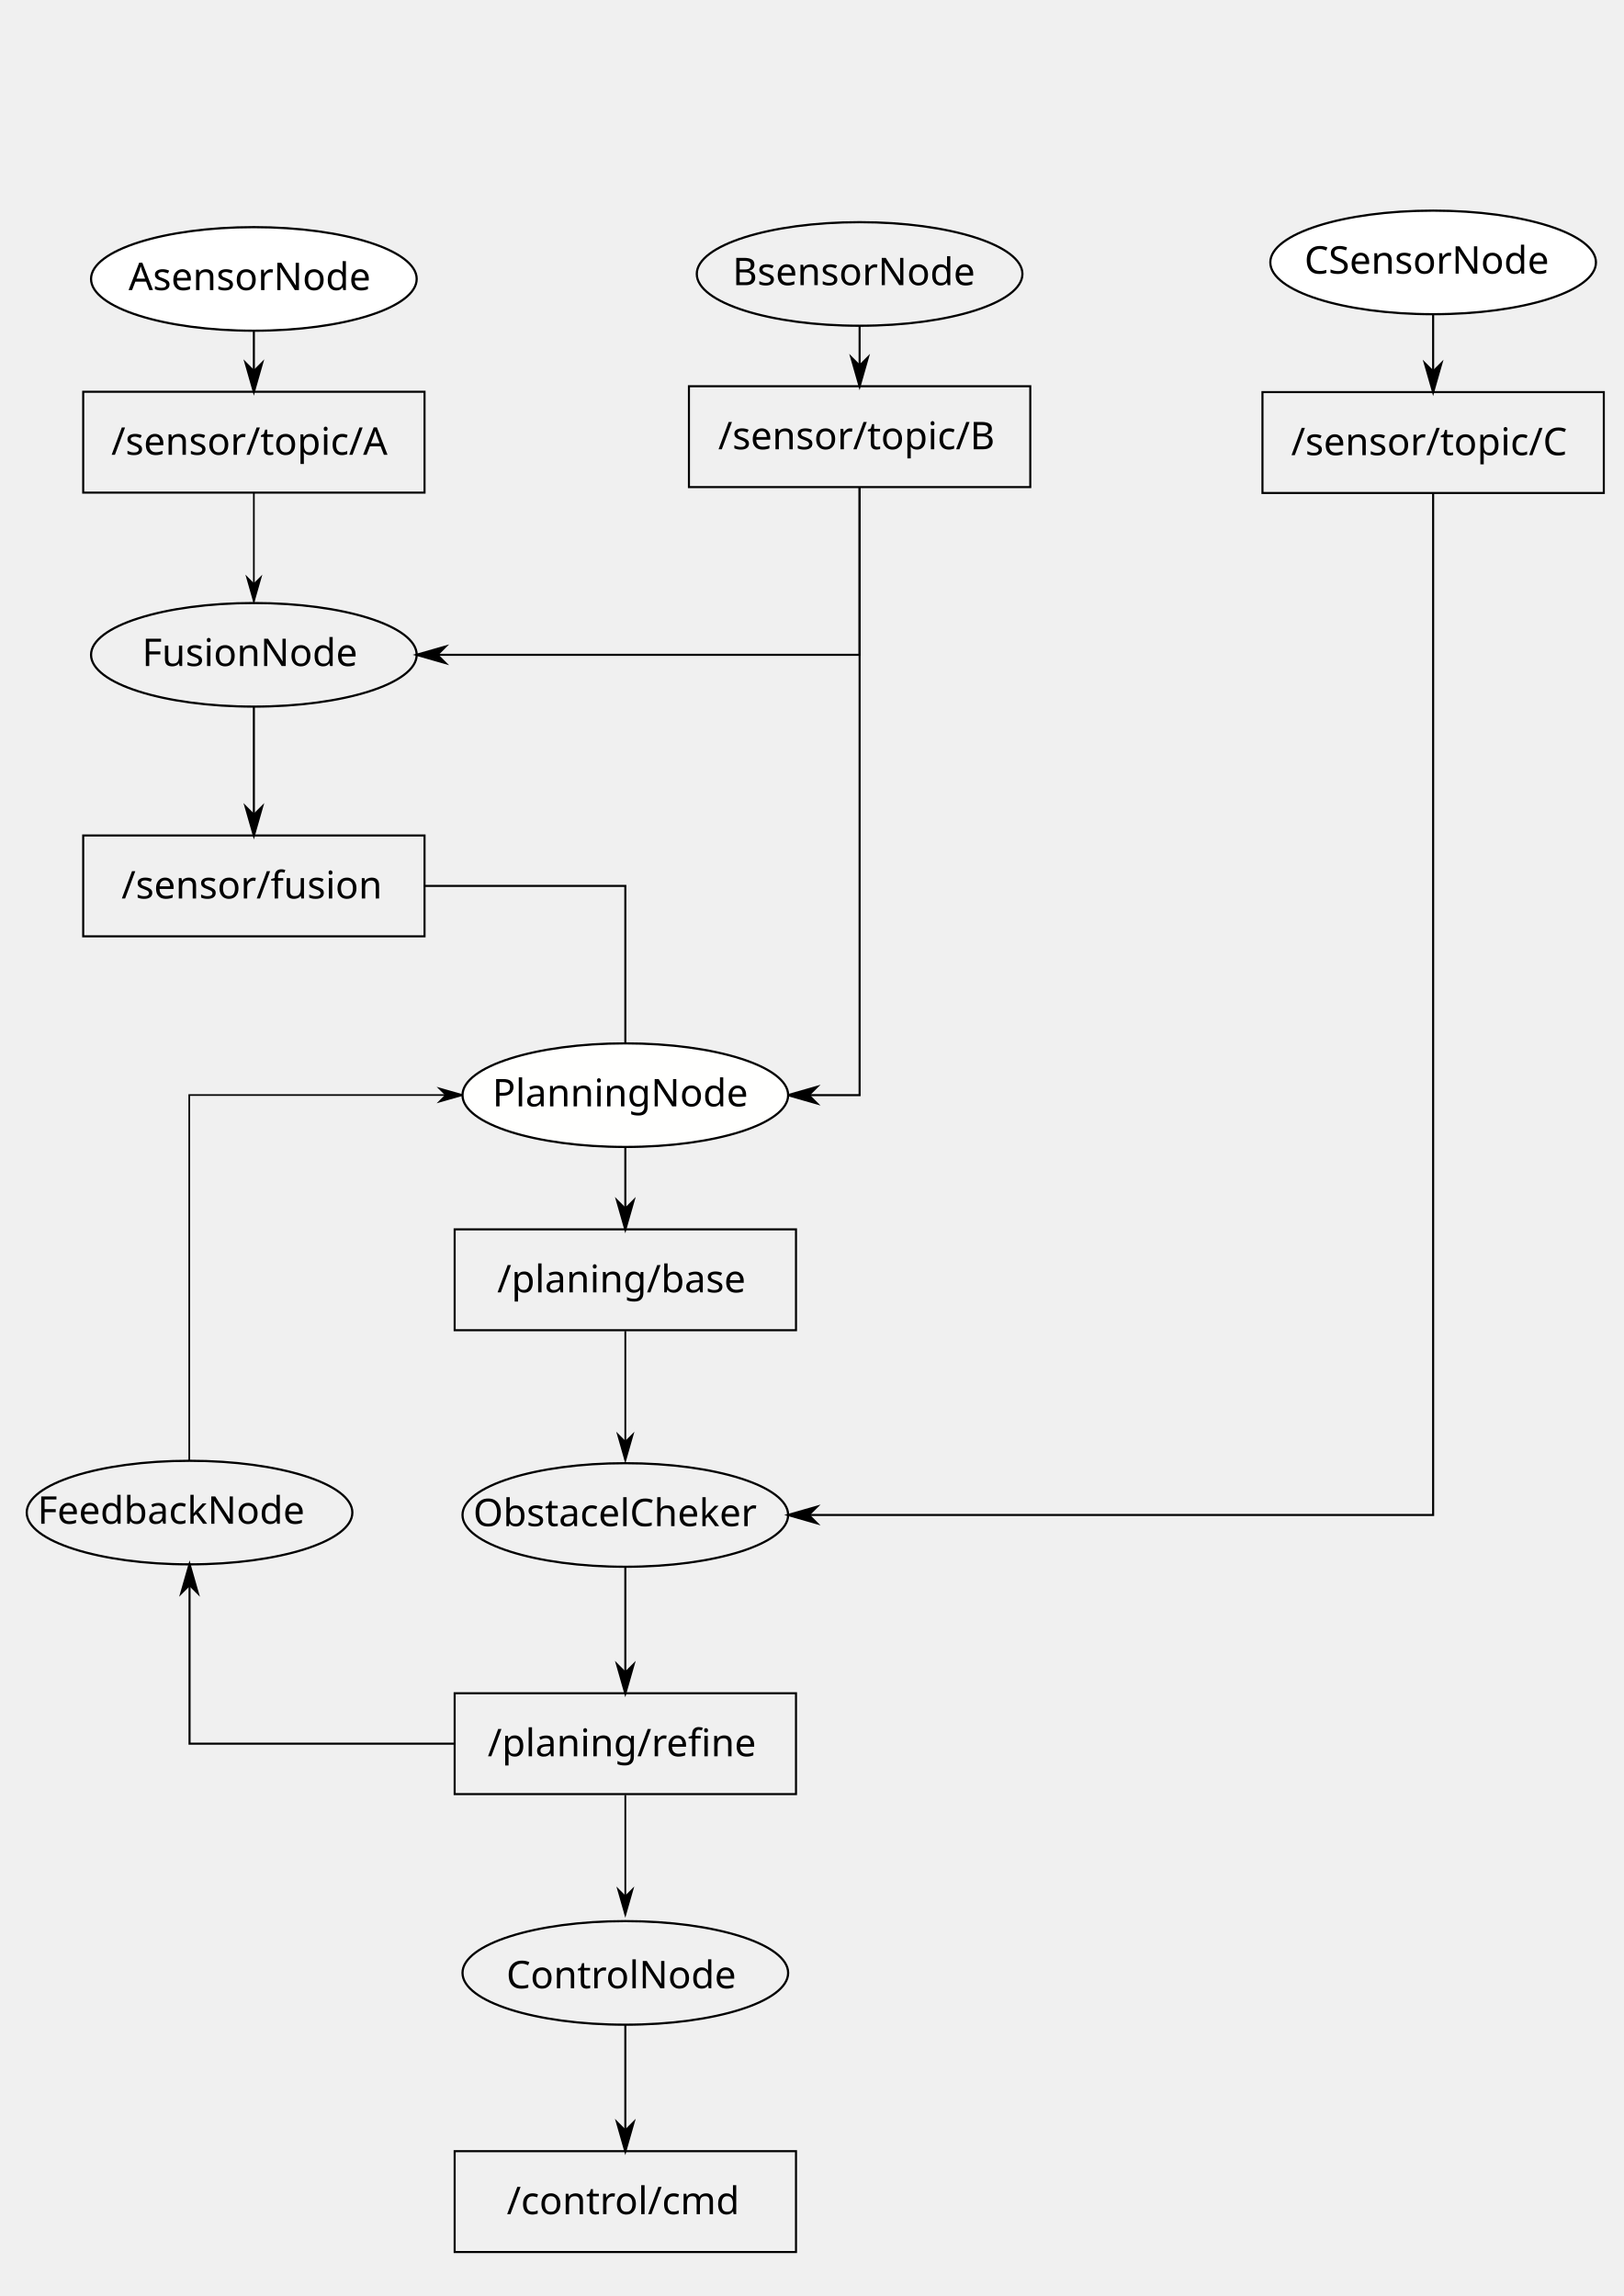
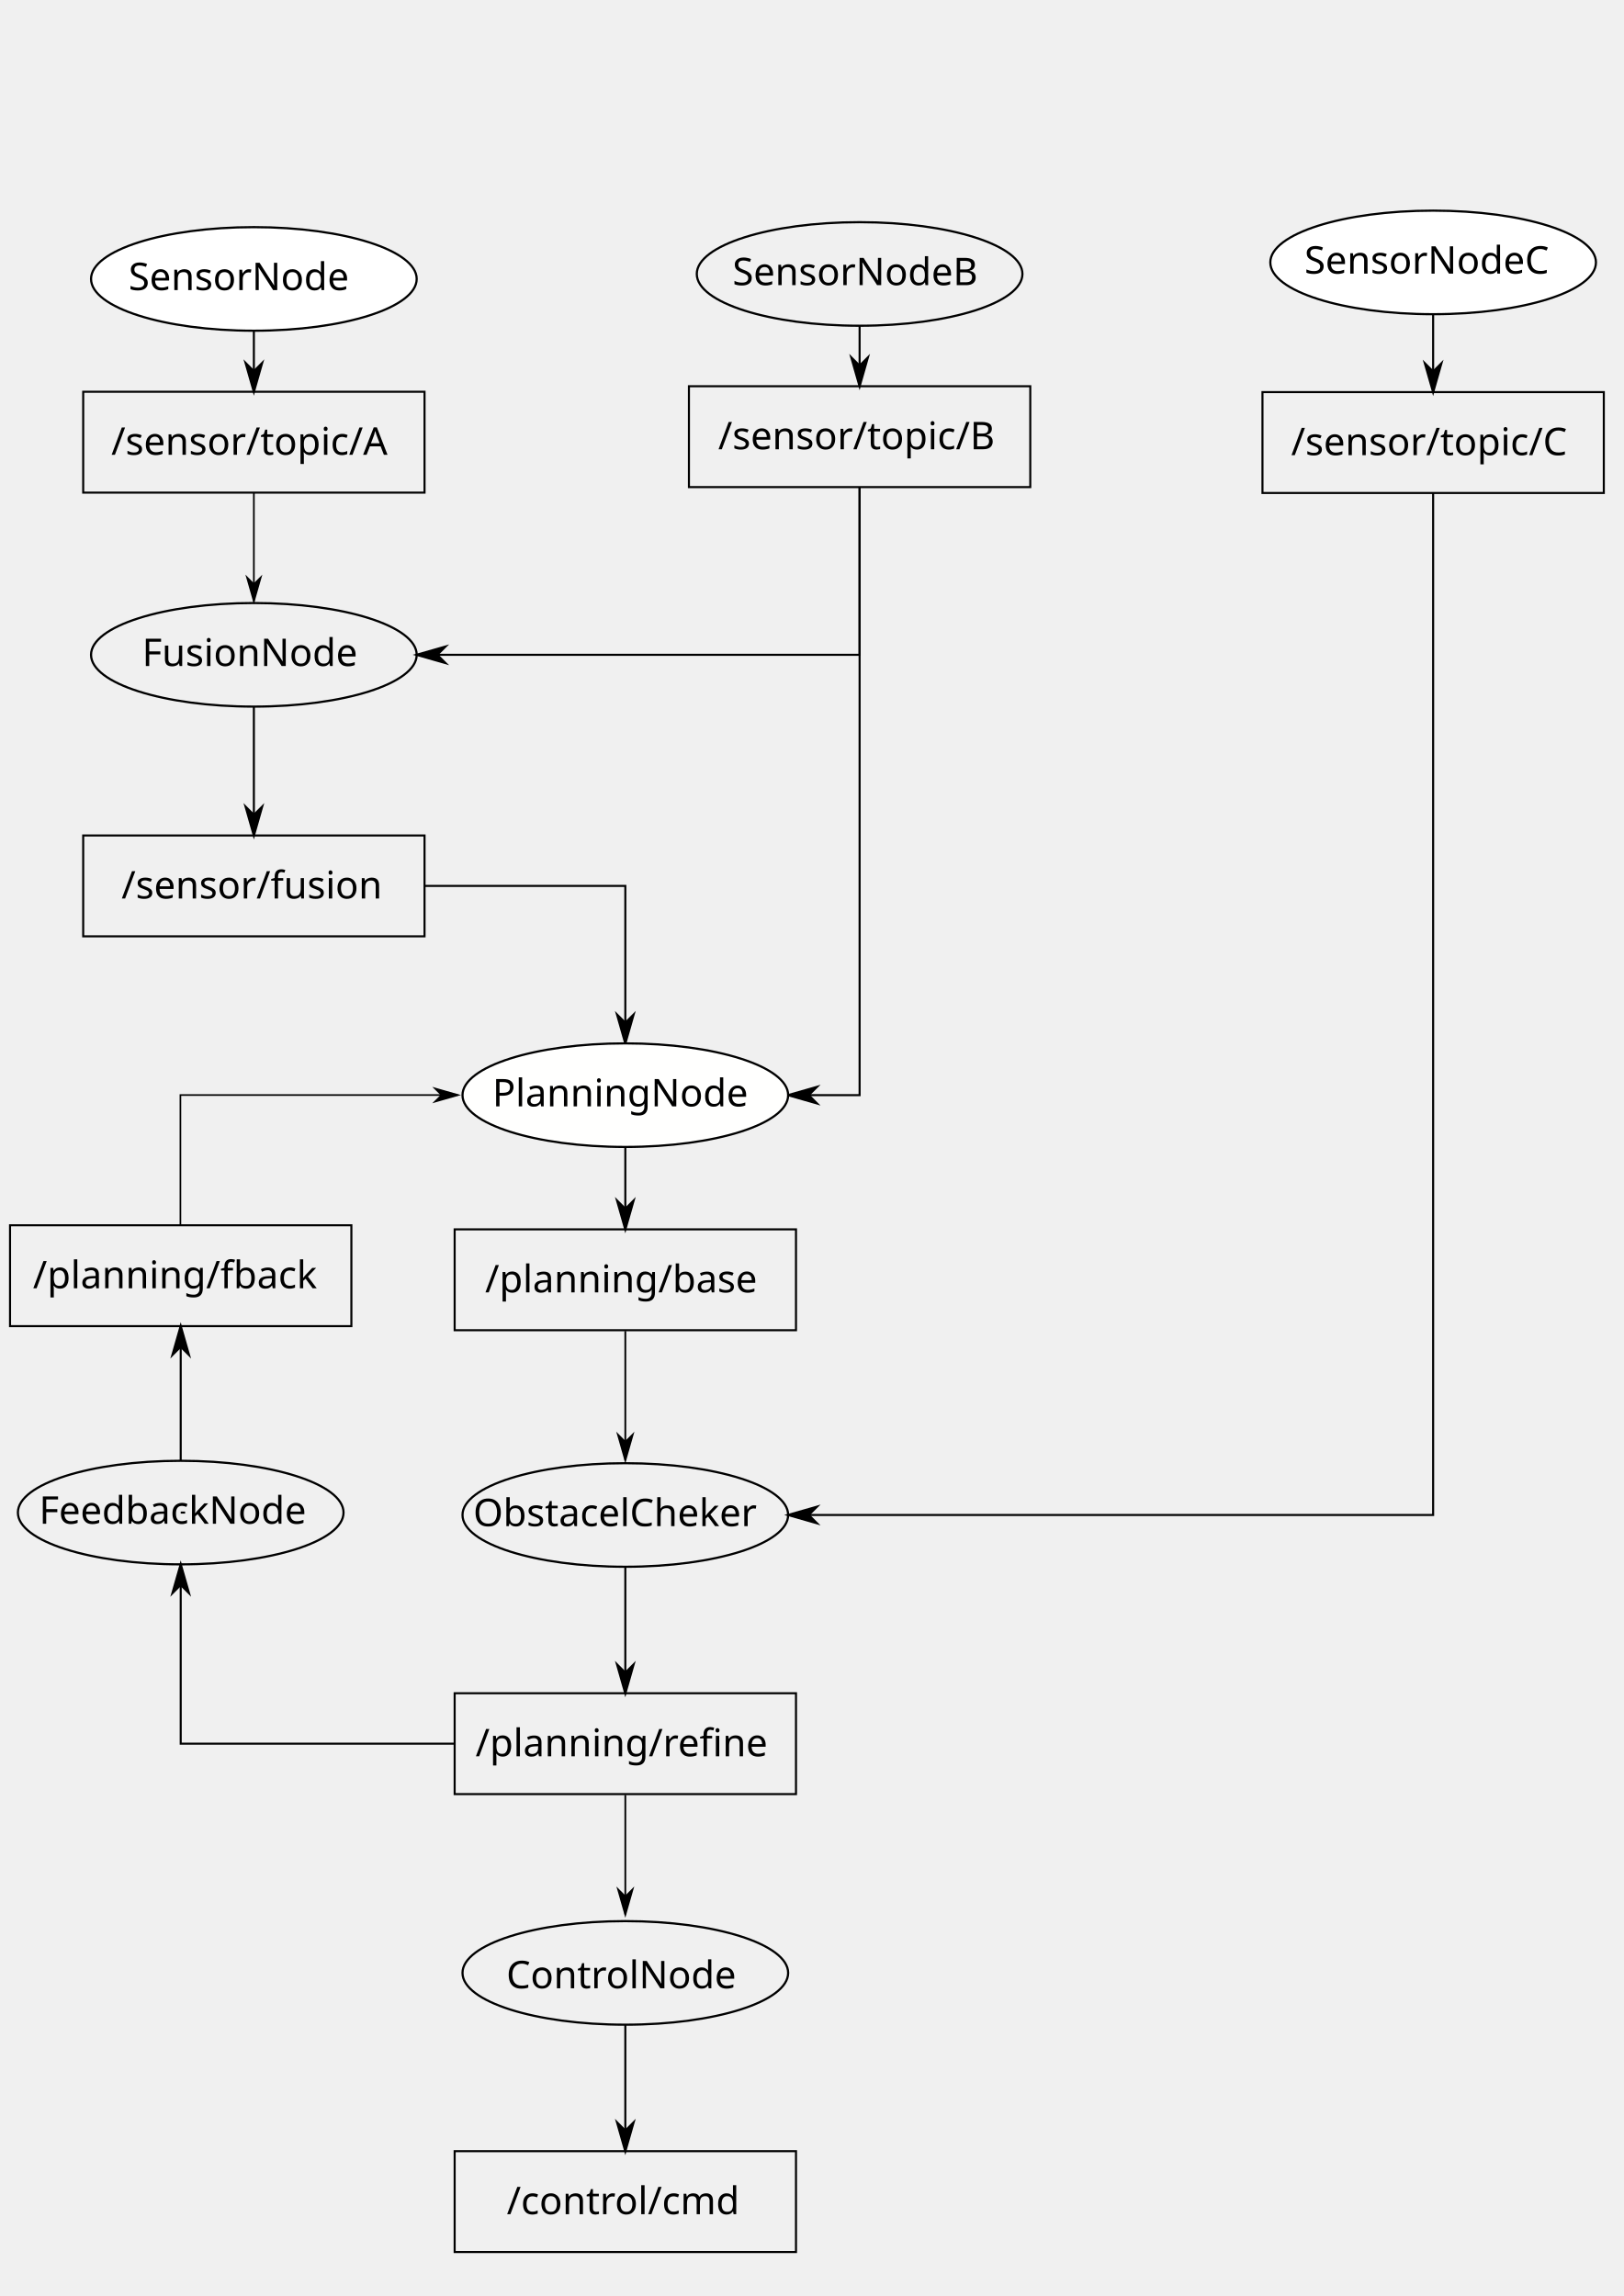
<svg xmlns="http://www.w3.org/2000/svg" width="210mm" height="297mm" viewBox="0 0 210 297" version="1.1" id="svg5">
  <defs id="defs2">
+     <rect x="-25.791" y="582.507" width="204.358" height="214.56" id="rect23972" />
    <marker style="overflow:visible;" id="marker98801" refX="0.0" refY="0.0" orient="auto">
      <path transform="scale(0.8) rotate(180) translate(12.5,0)" style="fill-rule:evenodd;fill:context-stroke;stroke:context-stroke;stroke-width:1.0pt;" d="M 0.0,0.0 L 5.0,-5.0 L -12.5,0.0 L 5.0,5.0 L 0.0,0.0 z " id="path98799" />
    </marker>
    <marker style="overflow:visible;" id="marker98651" refX="0.0" refY="0.0" orient="auto">
      <path transform="scale(0.8) rotate(180) translate(12.5,0)" style="fill-rule:evenodd;fill:context-stroke;stroke:context-stroke;stroke-width:1.0pt;" d="M 0.0,0.0 L 5.0,-5.0 L -12.5,0.0 L 5.0,5.0 L 0.0,0.0 z " id="path98649" />
    </marker>
    <marker style="overflow:visible;" id="marker98617" refX="0.0" refY="0.0" orient="auto">
      <path transform="scale(0.8) rotate(180) translate(12.5,0)" style="fill-rule:evenodd;fill:context-stroke;stroke:context-stroke;stroke-width:1.0pt;" d="M 0.0,0.0 L 5.0,-5.0 L -12.5,0.0 L 5.0,5.0 L 0.0,0.0 z " id="path98615" />
    </marker>
    <marker style="overflow:visible;" id="marker98261" refX="0.0" refY="0.0" orient="auto">
      <path transform="scale(0.8) rotate(180) translate(12.5,0)" style="fill-rule:evenodd;fill:context-stroke;stroke:context-stroke;stroke-width:1.0pt;" d="M 0.0,0.0 L 5.0,-5.0 L -12.5,0.0 L 5.0,5.0 L 0.0,0.0 z " id="path98259" />
    </marker>
    <marker style="overflow:visible;" id="marker97834" refX="0.0" refY="0.0" orient="auto">
      <path transform="scale(0.8) rotate(180) translate(12.5,0)" style="fill-rule:evenodd;fill:context-stroke;stroke:context-stroke;stroke-width:1.0pt;" d="M 0.0,0.0 L 5.0,-5.0 L -12.5,0.0 L 5.0,5.0 L 0.0,0.0 z " id="path97832" />
    </marker>
    <marker style="overflow:visible;" id="marker97822" refX="0.0" refY="0.0" orient="auto">
      <path transform="scale(0.8) rotate(180) translate(12.5,0)" style="fill-rule:evenodd;fill:context-stroke;stroke:context-stroke;stroke-width:1.0pt;" d="M 0.0,0.0 L 5.0,-5.0 L -12.5,0.0 L 5.0,5.0 L 0.0,0.0 z " id="path97820" />
    </marker>
    <marker style="overflow:visible;" id="marker97549" refX="0.0" refY="0.0" orient="auto">
      <path transform="scale(0.8) rotate(180) translate(12.5,0)" style="fill-rule:evenodd;fill:context-stroke;stroke:context-stroke;stroke-width:1.0pt;" d="M 0.0,0.0 L 5.0,-5.0 L -12.5,0.0 L 5.0,5.0 L 0.0,0.0 z " id="path97547" />
    </marker>
    <marker style="overflow:visible;" id="marker97103" refX="0.0" refY="0.0" orient="auto">
      <path transform="scale(0.8) rotate(180) translate(12.5,0)" style="fill-rule:evenodd;fill:context-stroke;stroke:context-stroke;stroke-width:1.0pt;" d="M 0.0,0.0 L 5.0,-5.0 L -12.5,0.0 L 5.0,5.0 L 0.0,0.0 z " id="path97101" />
    </marker>
    <marker style="overflow:visible;" id="Arrow1Lend" refX="0.0" refY="0.0" orient="auto">
      <path transform="scale(0.8) rotate(180) translate(12.5,0)" style="fill-rule:evenodd;fill:context-stroke;stroke:context-stroke;stroke-width:1.0pt;" d="M 0.0,0.0 L 5.0,-5.0 L -12.5,0.0 L 5.0,5.0 L 0.0,0.0 z " id="path96146" />
    </marker>
    <marker style="overflow:visible" id="marker96803" refX="0.0" refY="0.0" orient="auto">
      <path transform="scale(0.8) translate(12.5,0)" style="fill-rule:evenodd;fill:context-stroke;stroke:context-stroke;stroke-width:1.0pt" d="M 0.0,0.0 L 5.0,-5.0 L -12.5,0.0 L 5.0,5.0 L 0.0,0.0 z " id="path96801" />
    </marker>
    <marker style="overflow:visible" id="marker96493" refX="0.0" refY="0.0" orient="auto">
      <path transform="scale(0.8) translate(12.5,0)" style="fill-rule:evenodd;fill:context-stroke;stroke:context-stroke;stroke-width:1.0pt" d="M 0.0,0.0 L 5.0,-5.0 L -12.5,0.0 L 5.0,5.0 L 0.0,0.0 z " id="path96491" />
    </marker>
    <marker style="overflow:visible" id="Arrow1Lstart" refX="0.0" refY="0.0" orient="auto">
      <path transform="scale(0.8) translate(12.5,0)" style="fill-rule:evenodd;fill:context-stroke;stroke:context-stroke;stroke-width:1.0pt" d="M 0.0,0.0 L 5.0,-5.0 L -12.5,0.0 L 5.0,5.0 L 0.0,0.0 z " id="path96143" />
    </marker>
    <rect x="636.088" y="84.549" width="263.364" height="100.233" id="rect87270" />
    <rect x="793.417" y="159.587" width="132.253" height="248.85" id="rect58759" />
    <rect x="667.353" y="89.501" width="203.602" height="73.878" id="rect57631" />
    <rect x="33.594" y="72.392" width="631.08" height="361.648" id="rect49689" />
    <marker style="overflow:visible" id="marker98801-1" refX="0" refY="0" orient="auto">
      <path transform="matrix(-0.8,0,0,-0.8,-10,0)" style="fill:context-stroke;fill-rule:evenodd;stroke:context-stroke;stroke-width:1pt" d="M 0,0 5,-5 -12.5,0 5,5 Z" id="path98799-2" />
    </marker>
  </defs>
  <g id="layer1">
    <path style="fill:none;fill-rule:evenodd;stroke:#000000;stroke-width:0.216px;stroke-linecap:butt;stroke-linejoin:miter;stroke-opacity:1;marker-end:url(#Arrow1Lend)" d="M 32.834,63.724 V 77.751" id="path96909" />
    <path style="fill:none;fill-rule:evenodd;stroke:#000000;stroke-width:0.265px;stroke-linecap:butt;stroke-linejoin:miter;stroke-opacity:1;marker-end:url(#marker97103)" d="m 32.834,42.779 v 7.897" id="path97099" />
    <ellipse style="fill:#ffffff;fill-opacity:1;fill-rule:evenodd;stroke:#000000;stroke-width:0.281" id="path846" cx="32.834" cy="36.081" rx="21.058" ry="6.699" />
    <text xml:space="preserve" style="font-size:10.583px;line-height:1.25;font-family:sans-serif;letter-spacing:0px;stroke-width:0.265" x="16.628" y="37.528" id="text5294">
-       <tspan id="tspan5292" style="font-style:normal;font-variant:normal;font-weight:normal;font-stretch:normal;font-size:4.939px;font-family:sans-serif;-inkscape-font-specification:'sans-serif, Normal';font-variant-ligatures:normal;font-variant-caps:normal;font-variant-numeric:normal;font-variant-east-asian:normal;stroke-width:0.265" x="16.628" y="37.528">AsensorNode</tspan>
+       <tspan id="tspan5292" style="font-style:normal;font-variant:normal;font-weight:normal;font-stretch:normal;font-size:4.939px;font-family:sans-serif;-inkscape-font-specification:'sans-serif, Normal';font-variant-ligatures:normal;font-variant-caps:normal;font-variant-numeric:normal;font-variant-east-asian:normal;stroke-width:0.265" x="16.628" y="37.528">SensorNode</tspan>
    </text>
    <text xml:space="preserve" style="font-size:10.583px;line-height:1.25;font-family:sans-serif;letter-spacing:0px;stroke-width:0.265" x="61.21" y="197.418" id="text5294-7-3">
      <tspan id="tspan5292-6-0" style="font-style:normal;font-variant:normal;font-weight:normal;font-stretch:normal;font-size:4.939px;font-family:sans-serif;-inkscape-font-specification:'sans-serif, Normal';font-variant-ligatures:normal;font-variant-caps:normal;font-variant-numeric:normal;font-variant-east-asian:normal;stroke-width:0.265" x="61.21" y="197.418">ObstacelCheker</tspan>
    </text>
    <text xml:space="preserve" style="font-size:10.583px;line-height:1.25;font-family:sans-serif;letter-spacing:0px;stroke-width:0.265" x="18.379" y="86.15" id="text5294-6">
      <tspan id="tspan5292-0" style="font-style:normal;font-variant:normal;font-weight:normal;font-stretch:normal;font-size:4.939px;font-family:sans-serif;-inkscape-font-specification:'sans-serif, Normal';font-variant-ligatures:normal;font-variant-caps:normal;font-variant-numeric:normal;font-variant-east-asian:normal;stroke-width:0.265" x="18.379" y="86.15">FusionNode</tspan>
    </text>
    <ellipse style="fill:none;fill-rule:evenodd;stroke:#000000;stroke-width:0.281" id="path846-1" cx="111.176" cy="35.438" rx="21.058" ry="6.699" />
    <text xml:space="preserve" style="font-size:10.583px;line-height:1.25;font-family:sans-serif;letter-spacing:0px;stroke-width:0.265" x="94.743" y="36.885" id="text5294-8">
-       <tspan id="tspan5292-9" style="font-style:normal;font-variant:normal;font-weight:normal;font-stretch:normal;font-size:4.939px;font-family:sans-serif;-inkscape-font-specification:'sans-serif, Normal';font-variant-ligatures:normal;font-variant-caps:normal;font-variant-numeric:normal;font-variant-east-asian:normal;stroke-width:0.265" x="94.743" y="36.885">BsensorNode</tspan>
+       <tspan id="tspan5292-9" style="font-style:normal;font-variant:normal;font-weight:normal;font-stretch:normal;font-size:4.939px;font-family:sans-serif;-inkscape-font-specification:'sans-serif, Normal';font-variant-ligatures:normal;font-variant-caps:normal;font-variant-numeric:normal;font-variant-east-asian:normal;stroke-width:0.265" x="94.743" y="36.885">SensorNodeB</tspan>
    </text>
    <rect style="font-variation-settings:normal;opacity:1;vector-effect:none;fill:none;fill-opacity:1;fill-rule:evenodd;stroke:#000000;stroke-width:0.265;stroke-linecap:butt;stroke-linejoin:miter;stroke-miterlimit:4;stroke-dasharray:none;stroke-dashoffset:0;stroke-opacity:1;-inkscape-stroke:none;stop-color:#000000;stop-opacity:1" id="rect25678" width="44.147" height="13.047" x="10.76" y="50.676" />
    <text xml:space="preserve" style="font-style:normal;font-variant:normal;font-weight:normal;font-stretch:normal;font-size:10.583px;line-height:1.25;font-family:sans-serif;-inkscape-font-specification:'sans-serif, Normal';font-variant-ligatures:normal;font-variant-caps:normal;font-variant-numeric:normal;font-variant-east-asian:normal;letter-spacing:0px;stroke-width:0.265" x="14.395" y="58.829" id="text30408">
      <tspan id="tspan37788" style="font-style:normal;font-variant:normal;font-weight:normal;font-stretch:normal;font-size:4.939px;font-family:sans-serif;-inkscape-font-specification:'sans-serif, Normal';font-variant-ligatures:normal;font-variant-caps:normal;font-variant-numeric:normal;font-variant-east-asian:normal" x="14.395" y="58.829">/sensor/topic/A</tspan>
    </text>
    <rect style="font-variation-settings:normal;vector-effect:none;fill:none;fill-opacity:1;fill-rule:evenodd;stroke:#000000;stroke-width:0.265;stroke-linecap:butt;stroke-linejoin:miter;stroke-miterlimit:4;stroke-dasharray:none;stroke-dashoffset:0;stroke-opacity:1;-inkscape-stroke:none;stop-color:#000000" id="rect25678-8" width="44.147" height="13.047" x="10.76" y="108.073" />
    <text xml:space="preserve" style="font-style:normal;font-variant:normal;font-weight:normal;font-stretch:normal;font-size:10.583px;line-height:1.25;font-family:sans-serif;-inkscape-font-specification:'sans-serif, Normal';font-variant-ligatures:normal;font-variant-caps:normal;font-variant-numeric:normal;font-variant-east-asian:normal;letter-spacing:0px;stroke-width:0.265" x="15.713" y="116.225" id="text30408-8">
      <tspan id="tspan37788-9" style="font-style:normal;font-variant:normal;font-weight:normal;font-stretch:normal;font-size:4.939px;font-family:sans-serif;-inkscape-font-specification:'sans-serif, Normal';font-variant-ligatures:normal;font-variant-caps:normal;font-variant-numeric:normal;font-variant-east-asian:normal" x="15.713" y="116.225">/sensor/fusion</tspan>
    </text>
    <rect style="font-variation-settings:normal;vector-effect:none;fill:none;fill-opacity:1;fill-rule:evenodd;stroke:#000000;stroke-width:0.265;stroke-linecap:butt;stroke-linejoin:miter;stroke-miterlimit:4;stroke-dasharray:none;stroke-dashoffset:0;stroke-opacity:1;-inkscape-stroke:none;stop-color:#000000" id="rect25678-3" width="44.147" height="13.047" x="89.103" y="49.962" />
    <text xml:space="preserve" style="font-style:normal;font-variant:normal;font-weight:normal;font-stretch:normal;font-size:10.583px;line-height:1.25;font-family:sans-serif;-inkscape-font-specification:'sans-serif, Normal';font-variant-ligatures:normal;font-variant-caps:normal;font-variant-numeric:normal;font-variant-east-asian:normal;letter-spacing:0px;stroke-width:0.265" x="92.887" y="58.114" id="text30408-3">
      <tspan id="tspan37788-3" style="font-style:normal;font-variant:normal;font-weight:normal;font-stretch:normal;font-size:4.939px;font-family:sans-serif;-inkscape-font-specification:'sans-serif, Normal';font-variant-ligatures:normal;font-variant-caps:normal;font-variant-numeric:normal;font-variant-east-asian:normal" x="92.887" y="58.114">/sensor/topic/B</tspan>
    </text>
    <rect style="font-variation-settings:normal;vector-effect:none;fill:none;fill-opacity:1;fill-rule:evenodd;stroke:#000000;stroke-width:0.265;stroke-linecap:butt;stroke-linejoin:miter;stroke-miterlimit:4;stroke-dasharray:none;stroke-dashoffset:0;stroke-opacity:1;-inkscape-stroke:none;stop-color:#000000" id="rect25678-3-4" width="44.147" height="13.047" x="163.28" y="50.721" />
    <text xml:space="preserve" style="font-style:normal;font-variant:normal;font-weight:normal;font-stretch:normal;font-size:10.583px;line-height:1.25;font-family:sans-serif;-inkscape-font-specification:'sans-serif, Normal';font-variant-ligatures:normal;font-variant-caps:normal;font-variant-numeric:normal;font-variant-east-asian:normal;letter-spacing:0px;stroke-width:0.265" x="166.993" y="58.874" id="text30408-3-6">
      <tspan id="tspan37788-3-92" style="font-style:normal;font-variant:normal;font-weight:normal;font-stretch:normal;font-size:4.939px;font-family:sans-serif;-inkscape-font-specification:'sans-serif, Normal';font-variant-ligatures:normal;font-variant-caps:normal;font-variant-numeric:normal;font-variant-east-asian:normal" x="166.993" y="58.874">/sensor/topic/C</tspan>
    </text>
    <rect style="font-variation-settings:normal;vector-effect:none;fill:none;fill-opacity:1;fill-rule:evenodd;stroke:#000000;stroke-width:0.265;stroke-linecap:butt;stroke-linejoin:miter;stroke-miterlimit:4;stroke-dasharray:none;stroke-dashoffset:0;stroke-opacity:1;-inkscape-stroke:none;stop-color:#000000" id="rect25678-3-3" width="44.147" height="13.047" x="58.802" y="159.024" />
-     <text xml:space="preserve" style="font-style:normal;font-variant:normal;font-weight:normal;font-stretch:normal;font-size:10.583px;line-height:1.25;font-family:sans-serif;-inkscape-font-specification:'sans-serif, Normal';font-variant-ligatures:normal;font-variant-caps:normal;font-variant-numeric:normal;font-variant-east-asian:normal;letter-spacing:0px;stroke-width:0.265" x="64.306" y="167.176" id="text30408-3-0">
-       <tspan id="tspan37788-3-9" style="font-style:normal;font-variant:normal;font-weight:normal;font-stretch:normal;font-size:4.939px;font-family:sans-serif;-inkscape-font-specification:'sans-serif, Normal';font-variant-ligatures:normal;font-variant-caps:normal;font-variant-numeric:normal;font-variant-east-asian:normal" x="64.306" y="167.176">/planing/base</tspan>
+     <text xml:space="preserve" style="font-style:normal;font-variant:normal;font-weight:normal;font-stretch:normal;font-size:10.583px;line-height:1.25;font-family:sans-serif;-inkscape-font-specification:'sans-serif, Normal';font-variant-ligatures:normal;font-variant-caps:normal;font-variant-numeric:normal;font-variant-east-asian:normal;letter-spacing:0px;stroke-width:0.265" x="62.741" y="167.176" id="text30408-3-0">
+       <tspan id="tspan37788-3-9" style="font-style:normal;font-variant:normal;font-weight:normal;font-stretch:normal;font-size:4.939px;font-family:sans-serif;-inkscape-font-specification:'sans-serif, Normal';font-variant-ligatures:normal;font-variant-caps:normal;font-variant-numeric:normal;font-variant-east-asian:normal" x="62.741" y="167.176">/planning/base</tspan>
+     </text>
+     <rect style="font-variation-settings:normal;vector-effect:none;fill:none;fill-opacity:1;fill-rule:evenodd;stroke:#000000;stroke-width:0.265;stroke-linecap:butt;stroke-linejoin:miter;stroke-miterlimit:4;stroke-dasharray:none;stroke-dashoffset:0;stroke-opacity:1;-inkscape-stroke:none;stop-color:#000000" id="rect25678-3-3-4" width="44.147" height="13.047" x="1.298" y="158.496" />
+     <text xml:space="preserve" style="font-style:normal;font-variant:normal;font-weight:normal;font-stretch:normal;font-size:10.583px;line-height:1.25;font-family:sans-serif;-inkscape-font-specification:'sans-serif, Normal';font-variant-ligatures:normal;font-variant-caps:normal;font-variant-numeric:normal;font-variant-east-asian:normal;letter-spacing:0px;stroke-width:0.265" x="4.262" y="166.649" id="text30408-3-0-4">
+       <tspan id="tspan37788-3-9-44" style="font-style:normal;font-variant:normal;font-weight:normal;font-stretch:normal;font-size:4.939px;font-family:sans-serif;-inkscape-font-specification:'sans-serif, Normal';font-variant-ligatures:normal;font-variant-caps:normal;font-variant-numeric:normal;font-variant-east-asian:normal" x="4.262" y="166.649">/planning/fback</tspan>
    </text>
    <rect style="font-variation-settings:normal;vector-effect:none;fill:none;fill-opacity:1;fill-rule:evenodd;stroke:#000000;stroke-width:0.265;stroke-linecap:butt;stroke-linejoin:miter;stroke-miterlimit:4;stroke-dasharray:none;stroke-dashoffset:0;stroke-opacity:1;-inkscape-stroke:none;stop-color:#000000" id="rect25678-3-3-2" width="44.147" height="13.047" x="58.802" y="219.03" />
-     <text xml:space="preserve" style="font-style:normal;font-variant:normal;font-weight:normal;font-stretch:normal;font-size:10.583px;line-height:1.25;font-family:sans-serif;-inkscape-font-specification:'sans-serif, Normal';font-variant-ligatures:normal;font-variant-caps:normal;font-variant-numeric:normal;font-variant-east-asian:normal;letter-spacing:0px;stroke-width:0.265" x="63.073" y="227.183" id="text30408-3-0-5">
-       <tspan id="tspan37788-3-9-4" style="font-style:normal;font-variant:normal;font-weight:normal;font-stretch:normal;font-size:4.939px;font-family:sans-serif;-inkscape-font-specification:'sans-serif, Normal';font-variant-ligatures:normal;font-variant-caps:normal;font-variant-numeric:normal;font-variant-east-asian:normal" x="63.073" y="227.183">/planing/refine</tspan>
+     <text xml:space="preserve" style="font-style:normal;font-variant:normal;font-weight:normal;font-stretch:normal;font-size:10.583px;line-height:1.25;font-family:sans-serif;-inkscape-font-specification:'sans-serif, Normal';font-variant-ligatures:normal;font-variant-caps:normal;font-variant-numeric:normal;font-variant-east-asian:normal;letter-spacing:0px;stroke-width:0.265" x="61.508" y="227.183" id="text30408-3-0-5">
+       <tspan id="tspan37788-3-9-4" style="font-style:normal;font-variant:normal;font-weight:normal;font-stretch:normal;font-size:4.939px;font-family:sans-serif;-inkscape-font-specification:'sans-serif, Normal';font-variant-ligatures:normal;font-variant-caps:normal;font-variant-numeric:normal;font-variant-east-asian:normal" x="61.508" y="227.183">/planning/refine</tspan>
    </text>
    <ellipse style="fill:none;fill-rule:evenodd;stroke:#000000;stroke-width:0.281" id="path846-7-4-2" cx="80.876" cy="255.206" rx="21.058" ry="6.699" />
    <text xml:space="preserve" style="font-size:10.583px;line-height:1.25;font-family:sans-serif;letter-spacing:0px;stroke-width:0.265" x="65.498" y="257.193" id="text5294-7-3-4">
      <tspan id="tspan5292-6-0-7" style="font-style:normal;font-variant:normal;font-weight:normal;font-stretch:normal;font-size:4.939px;font-family:sans-serif;-inkscape-font-specification:'sans-serif, Normal';font-variant-ligatures:normal;font-variant-caps:normal;font-variant-numeric:normal;font-variant-east-asian:normal;stroke-width:0.265" x="65.498" y="257.193">ControlNode</tspan>
    </text>
    <rect style="font-variation-settings:normal;vector-effect:none;fill:none;fill-opacity:1;fill-rule:evenodd;stroke:#000000;stroke-width:0.265;stroke-linecap:butt;stroke-linejoin:miter;stroke-miterlimit:4;stroke-dasharray:none;stroke-dashoffset:0;stroke-opacity:1;-inkscape-stroke:none;stop-color:#000000" id="rect25678-3-3-2-7" width="44.147" height="13.047" x="58.802" y="278.266" />
    <text xml:space="preserve" style="font-style:normal;font-variant:normal;font-weight:normal;font-stretch:normal;font-size:10.583px;line-height:1.25;font-family:sans-serif;-inkscape-font-specification:'sans-serif, Normal';font-variant-ligatures:normal;font-variant-caps:normal;font-variant-numeric:normal;font-variant-east-asian:normal;letter-spacing:0px;stroke-width:0.265" x="65.546" y="286.418" id="text30408-3-0-5-5">
      <tspan id="tspan37788-3-9-4-4" style="font-style:normal;font-variant:normal;font-weight:normal;font-stretch:normal;font-size:4.939px;font-family:sans-serif;-inkscape-font-specification:'sans-serif, Normal';font-variant-ligatures:normal;font-variant-caps:normal;font-variant-numeric:normal;font-variant-east-asian:normal" x="65.546" y="286.418">/control/cmd</tspan>
    </text>
    <text xml:space="preserve" style="font-size:4.939px;line-height:1.25;font-family:sans-serif;-inkscape-font-specification:'sans-serif, Normal';letter-spacing:0px;stroke-width:0.265" x="65.114" y="67.793" id="text41036">
      <tspan id="tspan41034" style="stroke-width:0.265" x="65.114" y="67.793" />
    </text>
    <text xml:space="preserve" transform="scale(0.2645833)" id="text49687" style="line-height:1.25;font-family:sans-serif;font-size:18.667px;letter-spacing:0px;-inkscape-font-specification:'sans-serif, Normal';white-space:pre;shape-inside:url(#rect49689)" />
    <text xml:space="preserve" transform="scale(0.2645833)" id="text57629" style="line-height:1.25;font-family:sans-serif;font-size:18.667px;letter-spacing:0px;-inkscape-font-specification:'sans-serif, Normal';white-space:pre;shape-inside:url(#rect57631)" />
    <text xml:space="preserve" transform="scale(0.2645833)" id="text58757" style="line-height:1.25;font-family:sans-serif;font-size:18.667px;letter-spacing:0px;-inkscape-font-specification:'sans-serif, Normal';white-space:pre;shape-inside:url(#rect58759)" />
    <text xml:space="preserve" style="font-size:4.939px;line-height:1.25;font-family:sans-serif;-inkscape-font-specification:'sans-serif, Normal';letter-spacing:0px;stroke-width:0.265" x="235.348" y="140.103" id="text69539">
      <tspan id="tspan69537" style="stroke-width:0.265" x="235.348" y="140.103" />
    </text>
    <text xml:space="preserve" style="font-size:4.939px;line-height:1.25;font-family:sans-serif;-inkscape-font-specification:'sans-serif, Normal';letter-spacing:0px;stroke-width:0.265" x="229.886" y="96.686" id="text77648">
      <tspan id="tspan77646" style="stroke-width:0.265" x="229.886" y="96.686" />
    </text>
    <text xml:space="preserve" transform="scale(0.2645833)" id="text87268" style="line-height:1.25;font-family:sans-serif;font-size:18.667px;letter-spacing:0px;-inkscape-font-specification:'sans-serif, Normal';white-space:pre;shape-inside:url(#rect87270)" />
    <path style="fill:none;fill-rule:evenodd;stroke:#000000;stroke-width:0.265px;stroke-linecap:butt;stroke-linejoin:miter;stroke-opacity:1;marker-end:url(#marker97549)" d="M 32.834,91.401 V 108.073" id="path97545" />
    <ellipse style="fill:none;fill-rule:evenodd;stroke:#000000;stroke-width:0.281" id="path846-8" cx="32.834" cy="84.703" rx="21.058" ry="6.699" />
    <path style="fill:none;fill-rule:evenodd;stroke:#000000;stroke-width:0.265px;stroke-linecap:butt;stroke-linejoin:miter;stroke-opacity:1;marker-end:url(#marker97822)" d="m 111.176,42.136 0,7.826" id="path97818" />
    <path style="fill:none;fill-rule:evenodd;stroke:#000000;stroke-width:0.265px;stroke-linecap:butt;stroke-linejoin:miter;stroke-opacity:1;marker-end:url(#marker98261)" d="M 111.176,63.009 V 84.703 H 53.892" id="path98257" />
-     <path style="display:inline;fill:none;fill-rule:evenodd;stroke:#000000;stroke-width:0.265px;stroke-linecap:butt;stroke-linejoin:miter;stroke-opacity:1" d="m 54.908,114.596 25.968,0 v 20.369" id="path98269" />
+     <path style="display:inline;fill:none;fill-rule:evenodd;stroke:#000000;stroke-width:0.265px;stroke-linecap:butt;stroke-linejoin:miter;stroke-opacity:1;marker-end:url(#marker98801)" d="m 54.908,114.596 25.968,0 v 20.369" id="path98269" />
    <path style="fill:none;fill-rule:evenodd;stroke:#000000;stroke-width:0.265px;stroke-linecap:butt;stroke-linejoin:miter;stroke-opacity:1;marker-end:url(#marker98617)" d="m 185.353,33.945 0,16.776" id="path98613" />
    <path style="fill:none;fill-rule:evenodd;stroke:#000000;stroke-width:0.265px;stroke-linecap:butt;stroke-linejoin:miter;stroke-opacity:1;marker-end:url(#marker98651)" d="M 185.353,63.769 V 195.971 h -83.419" id="path98647" />
    <path style="fill:none;fill-rule:evenodd;stroke:#000000;stroke-width:0.265px;stroke-linecap:butt;stroke-linejoin:miter;stroke-opacity:1;marker-end:url(#marker98801)" d="m 80.876,148.363 5e-6,10.661" id="path98797" />
    <ellipse style="fill:none;fill-rule:evenodd;stroke:#000000;stroke-width:0.281" id="path846-7-4" cx="80.876" cy="195.971" rx="21.058" ry="6.699" />
    <path style="fill:none;fill-rule:evenodd;stroke:#000000;stroke-width:0.265px;stroke-linecap:butt;stroke-linejoin:miter;stroke-opacity:1" d="m 80.876,195.971 2e-6,0" id="path98935" />
    <path style="fill:none;fill-rule:evenodd;stroke:#000000;stroke-width:0.265px;stroke-linecap:butt;stroke-linejoin:miter;stroke-opacity:1" d="m 80.876,195.971 v 0" id="path99063" />
-     <text xml:space="preserve" style="font-size:10.583px;line-height:1.25;font-family:sans-serif;letter-spacing:0px;stroke-width:0.265" x="4.848" y="197.106" id="text5294-7-3-1">
-       <tspan id="tspan5292-6-0-0" style="font-style:normal;font-variant:normal;font-weight:normal;font-stretch:normal;font-size:4.939px;font-family:sans-serif;-inkscape-font-specification:'sans-serif, Normal';font-variant-ligatures:normal;font-variant-caps:normal;font-variant-numeric:normal;font-variant-east-asian:normal;stroke-width:0.265" x="4.848" y="197.106">FeedbackNode</tspan>
+     <text xml:space="preserve" style="font-size:10.583px;line-height:1.25;font-family:sans-serif;letter-spacing:0px;stroke-width:0.265" x="5.056" y="197.106" id="text5294-7-3-1">
+       <tspan id="tspan5292-6-0-0" style="font-style:normal;font-variant:normal;font-weight:normal;font-stretch:normal;font-size:4.939px;font-family:sans-serif;-inkscape-font-specification:'sans-serif, Normal';font-variant-ligatures:normal;font-variant-caps:normal;font-variant-numeric:normal;font-variant-east-asian:normal;stroke-width:0.265" x="5.056" y="197.106">FeedbackNode</tspan>
    </text>
-     <ellipse style="fill:none;fill-rule:evenodd;stroke:#000000;stroke-width:0.281" id="path846-7-4-5" cx="24.514" cy="195.659" rx="21.058" ry="6.699" />
-     <path style="fill:none;fill-rule:evenodd;stroke:#000000;stroke-width:0.265px;stroke-linecap:butt;stroke-linejoin:miter;stroke-opacity:1" d="m 24.514,195.659 2e-6,0" id="path98935-1" />
-     <path style="fill:none;fill-rule:evenodd;stroke:#000000;stroke-width:0.265px;stroke-linecap:butt;stroke-linejoin:miter;stroke-opacity:1" d="m 24.514,195.659 v 0" id="path99063-1" />
+     <ellipse style="fill:none;fill-rule:evenodd;stroke:#000000;stroke-width:0.281" id="path846-7-4-5" cx="23.372" cy="195.659" rx="21.058" ry="6.699" />
+     <path style="fill:none;fill-rule:evenodd;stroke:#000000;stroke-width:0.265px;stroke-linecap:butt;stroke-linejoin:miter;stroke-opacity:1" d="m 23.943,195.659 -0.571,0" id="path98935-1" />
+     <path style="fill:none;fill-rule:evenodd;stroke:#000000;stroke-width:0.265px;stroke-linecap:butt;stroke-linejoin:miter;stroke-opacity:1" d="m 23.372,195.659 v 0" id="path99063-1" />
    <path style="fill:none;fill-rule:evenodd;stroke:#000000;stroke-width:0.232px;stroke-linecap:butt;stroke-linejoin:miter;stroke-opacity:1;marker-end:url(#marker98801)" d="m 80.876,172.175 -1e-5,16.693" id="path99615" />
    <path style="fill:none;fill-rule:evenodd;stroke:#000000;stroke-width:0.265px;stroke-linecap:butt;stroke-linejoin:miter;stroke-opacity:1;marker-end:url(#marker98801)" d="m 80.876,202.67 6e-6,16.361" id="path99719" />
    <path style="fill:none;fill-rule:evenodd;stroke:#000000;stroke-width:0.228px;stroke-linecap:butt;stroke-linejoin:miter;stroke-opacity:1;marker-end:url(#marker98801)" d="m 80.876,232.191 -1e-5,15.443" id="path99743" />
    <path style="display:inline;fill:none;fill-rule:evenodd;stroke:#000000;stroke-width:0.265px;stroke-linecap:butt;stroke-linejoin:miter;stroke-opacity:1;marker-end:url(#marker98801)" d="m 80.876,261.905 6e-6,16.361" id="path99847" />
    <ellipse style="fill:#ffffff;fill-rule:evenodd;stroke:#000000;stroke-width:0.281;stroke-opacity:1;fill-opacity:1" id="path846-7-0" cx="185.353" cy="33.945" rx="21.058" ry="6.699" />
    <text xml:space="preserve" style="font-size:10.583px;line-height:1.25;font-family:sans-serif;letter-spacing:0px;stroke-width:0.265" x="168.712" y="35.393" id="text5294-7-5">
-       <tspan id="tspan5292-6-9" style="font-style:normal;font-variant:normal;font-weight:normal;font-stretch:normal;font-size:4.939px;font-family:sans-serif;-inkscape-font-specification:'sans-serif, Normal';font-variant-ligatures:normal;font-variant-caps:normal;font-variant-numeric:normal;font-variant-east-asian:normal;stroke-width:0.265" x="168.712" y="35.393">CSensorNode</tspan>
+       <tspan id="tspan5292-6-9" style="font-style:normal;font-variant:normal;font-weight:normal;font-stretch:normal;font-size:4.939px;font-family:sans-serif;-inkscape-font-specification:'sans-serif, Normal';font-variant-ligatures:normal;font-variant-caps:normal;font-variant-numeric:normal;font-variant-east-asian:normal;stroke-width:0.265" x="168.712" y="35.393">SensorNodeC</tspan>
    </text>
    <path style="fill:none;fill-rule:evenodd;stroke:#000000;stroke-width:0.265;stroke-linecap:butt;stroke-linejoin:miter;stroke-miterlimit:4;stroke-dasharray:none;stroke-opacity:1;marker-end:url(#marker98801)" d="m 111.176,63.009 v 78.654 h -9.242" id="path112193" />
-     <path style="fill:none;fill-rule:evenodd;stroke:#000000;stroke-width:0.265px;stroke-linecap:butt;stroke-linejoin:miter;stroke-opacity:1;marker-end:url(#marker98801)" d="M 58.802,225.554 H 24.514 v -23.197" id="path134721" />
-     <path style="fill:none;fill-rule:evenodd;stroke:#000000;stroke-width:0.21;stroke-linecap:butt;stroke-linejoin:miter;stroke-opacity:1;stroke-miterlimit:4;stroke-dasharray:none;marker-end:url(#marker98801)" d="M 24.475,188.974 V 141.65 H 59.795" id="path134725" />
+     <path style="fill:none;fill-rule:evenodd;stroke:#000000;stroke-width:0.265px;stroke-linecap:butt;stroke-linejoin:miter;stroke-opacity:1;marker-end:url(#marker98801)" d="M 58.802,225.554 H 23.372 v -23.197" id="path134721" />
    <ellipse style="fill:#fffffe;fill-rule:evenodd;stroke:#000000;stroke-width:0.281;fill-opacity:1" id="path846-7" cx="80.876" cy="141.664" rx="21.058" ry="6.699" />
    <text xml:space="preserve" style="font-size:10.583px;line-height:1.25;font-family:sans-serif;letter-spacing:0px;stroke-width:0.265" x="63.683" y="143.111" id="text5294-7">
      <tspan id="tspan5292-6" style="font-style:normal;font-variant:normal;font-weight:normal;font-stretch:normal;font-size:4.939px;font-family:sans-serif;-inkscape-font-specification:'sans-serif, Normal';font-variant-ligatures:normal;font-variant-caps:normal;font-variant-numeric:normal;font-variant-east-asian:normal;stroke-width:0.265" x="63.683" y="143.111">PlanningNode</tspan>
    </text>
+     <text xml:space="preserve" transform="scale(0.2645833)" id="text23970" style="line-height:1.25;font-family:sans-serif;font-size:18.667px;letter-spacing:0px;-inkscape-font-specification:'sans-serif, Normal';white-space:pre;shape-inside:url(#rect23972)" />
+     <path style="fill:none;fill-rule:evenodd;stroke:#000000;stroke-width:0.209px;stroke-linecap:butt;stroke-linejoin:miter;stroke-opacity:1;marker-end:url(#marker98801)" d="M 23.333,158.51 V 141.65 H 59.216" id="path25442" />
+     <path style="fill:none;fill-rule:evenodd;stroke:#000000;stroke-width:0.265px;stroke-linecap:butt;stroke-linejoin:miter;stroke-opacity:1;marker-end:url(#marker98801)" d="m 23.372,188.96 -1e-6,-17.416" id="path25661" />
  </g>
</svg>
